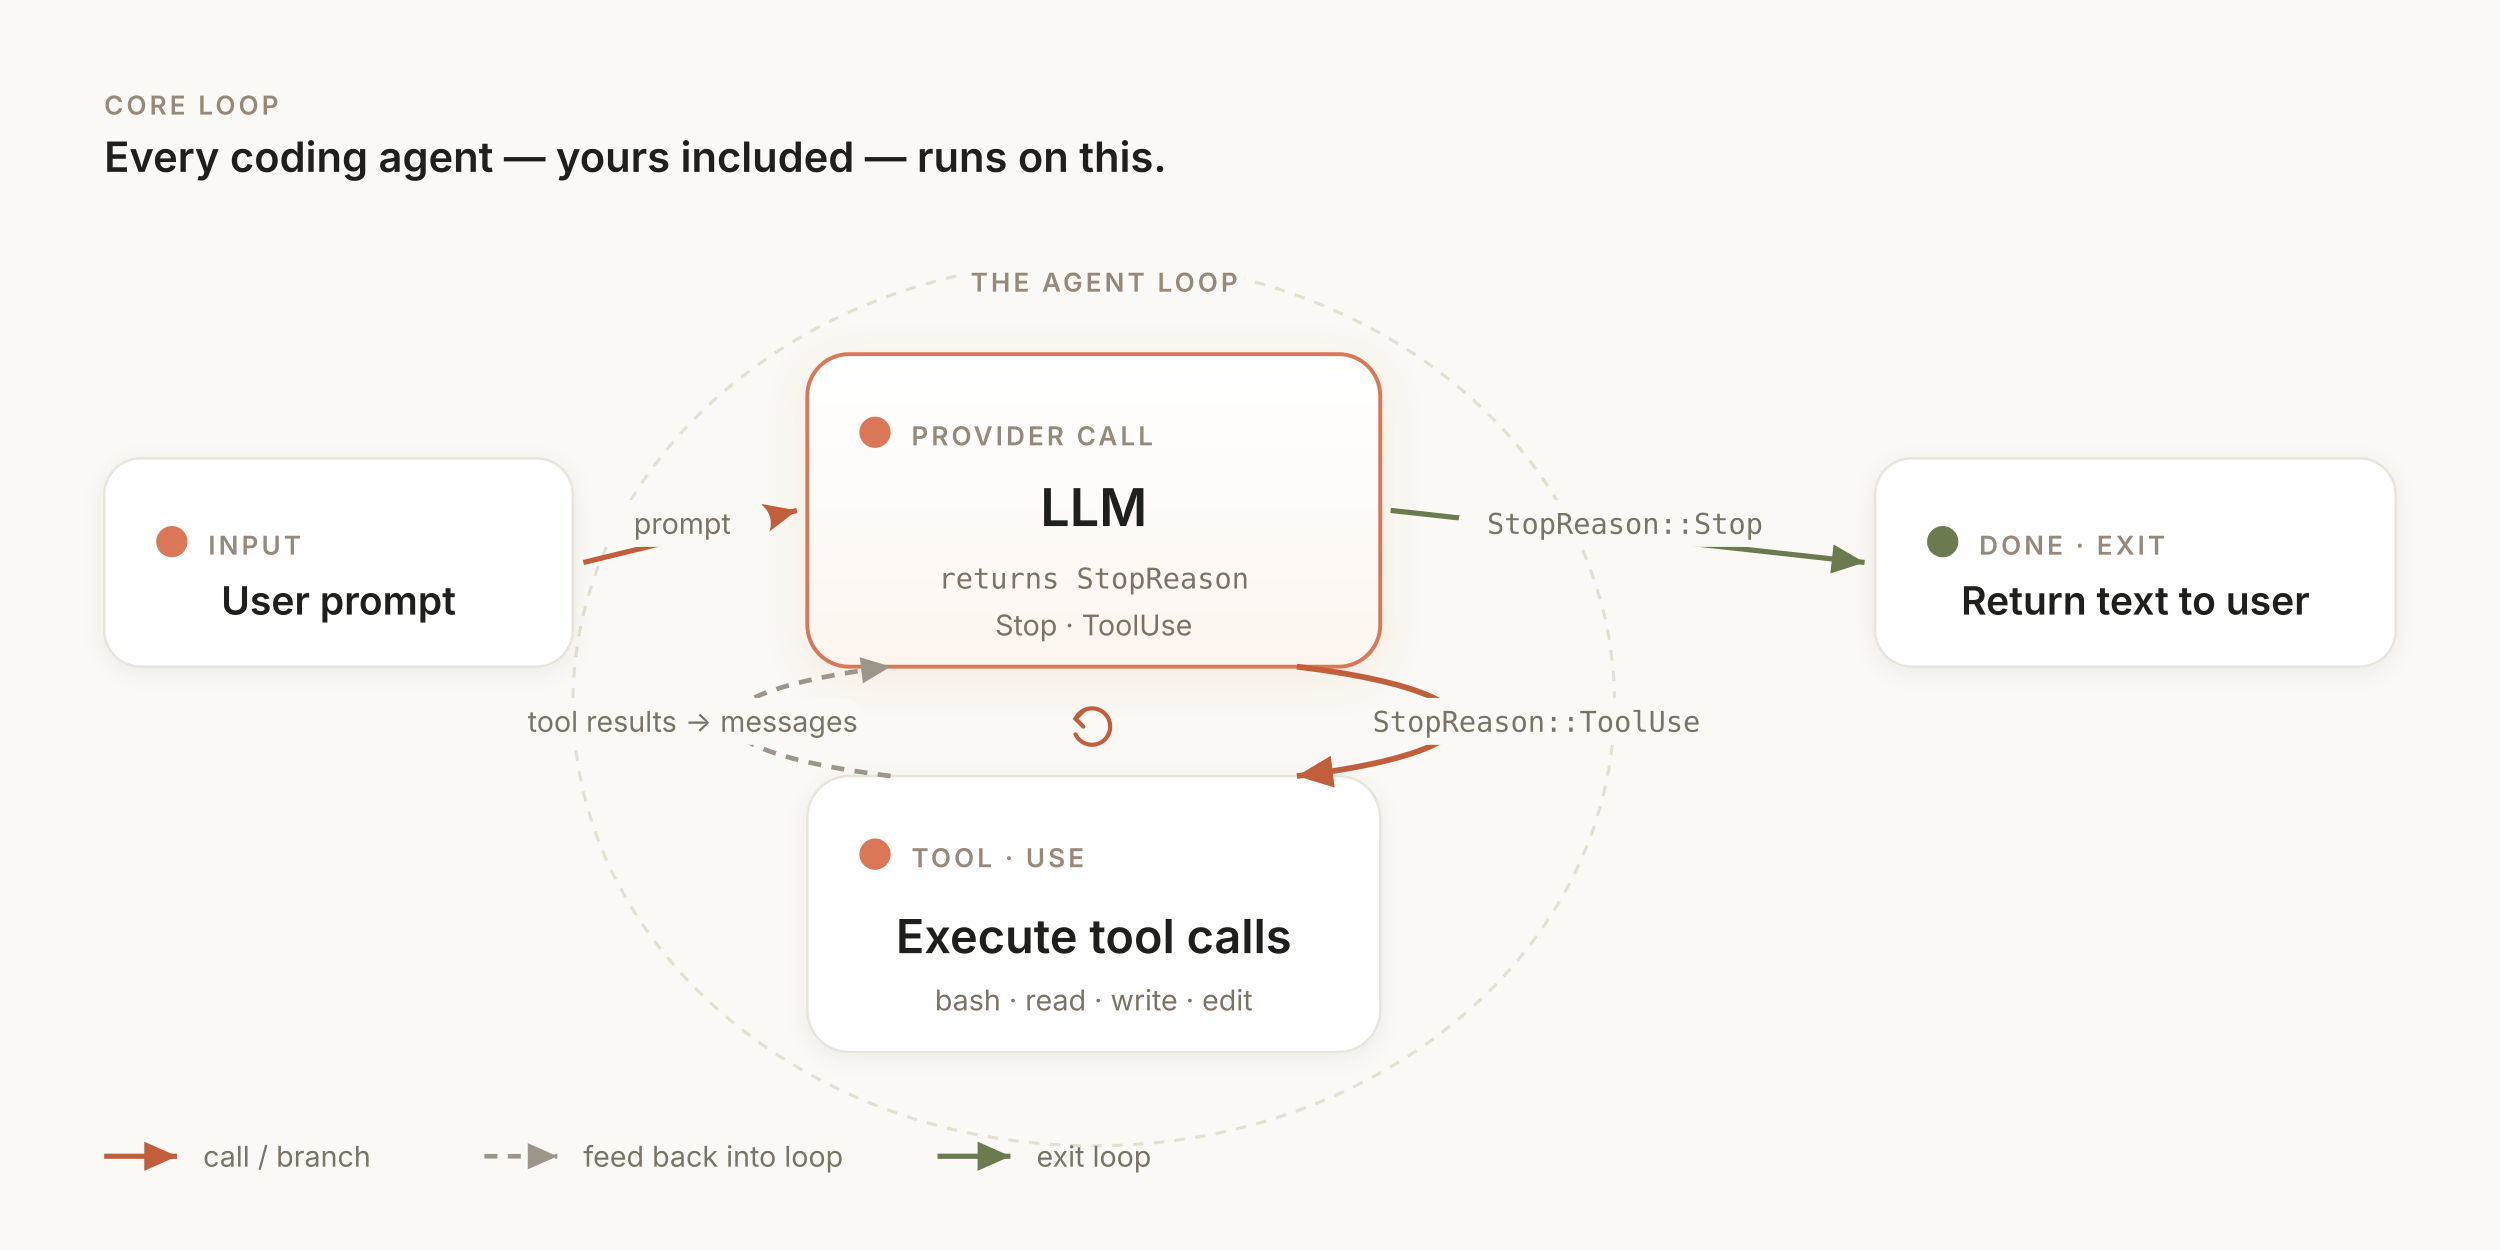
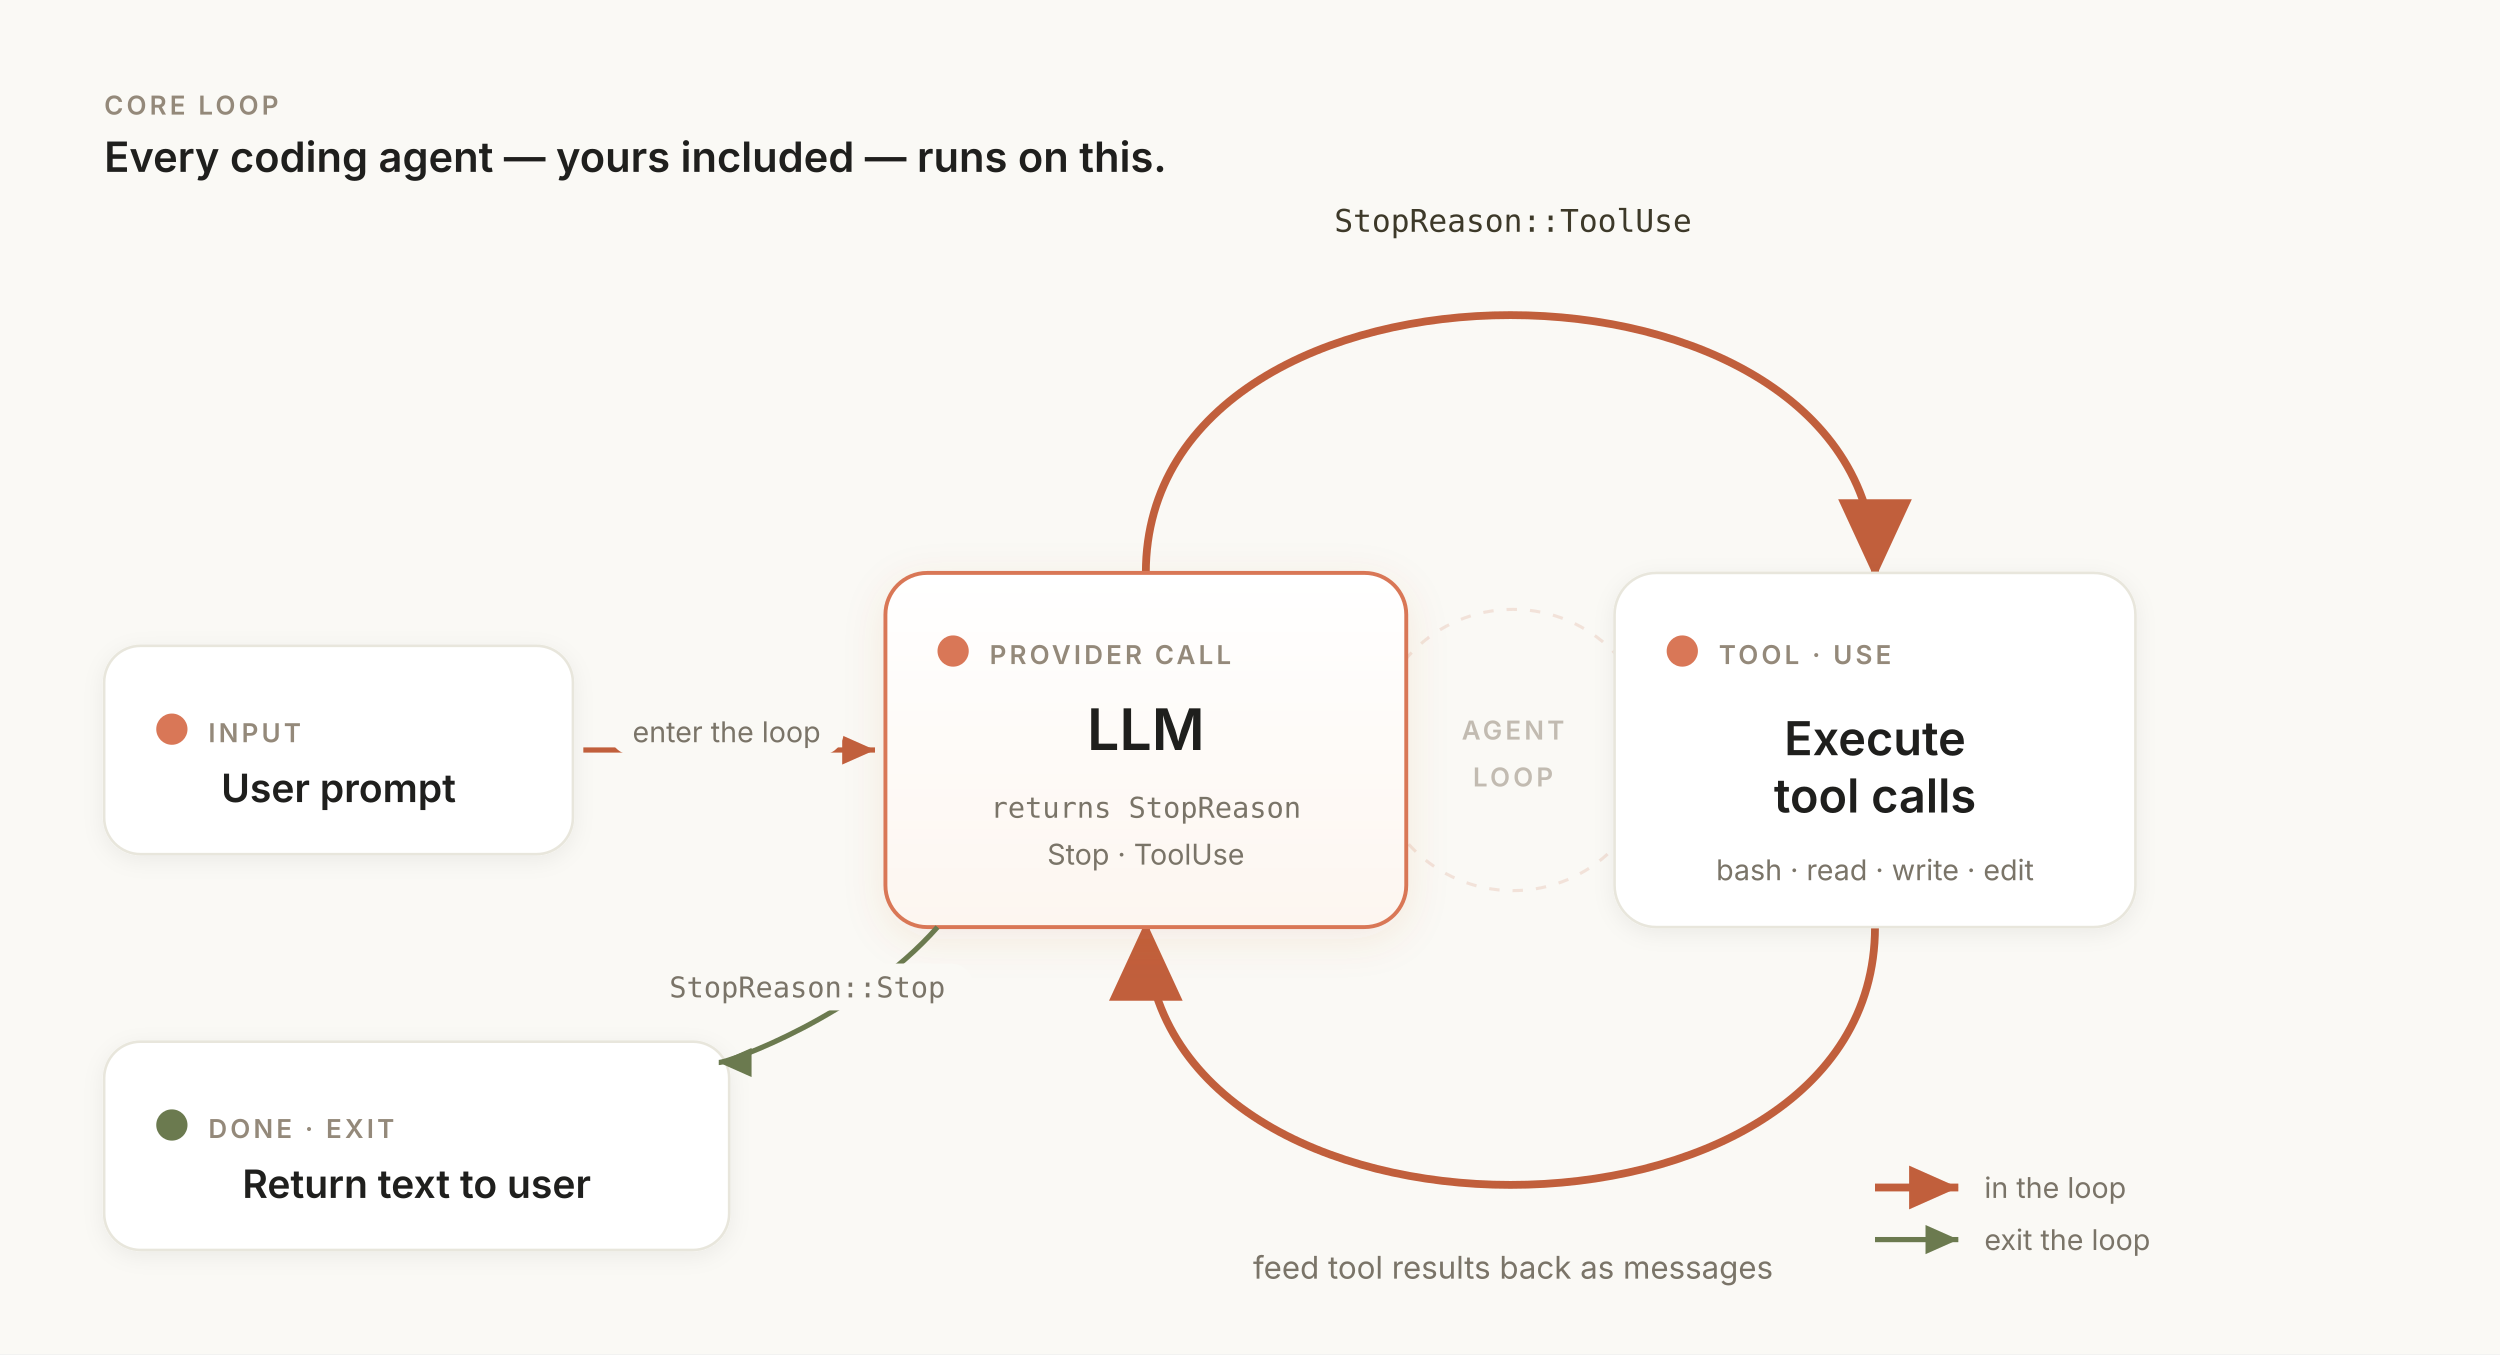
- <svg xmlns="http://www.w3.org/2000/svg" viewBox="0 0 960 480" width="960" height="480">
+ <svg xmlns="http://www.w3.org/2000/svg" viewBox="0 0 960 520" width="960" height="520">
  <style>
    .f { font-family: -apple-system, BlinkMacSystemFont, 'Inter', 'Segoe UI', 'Helvetica Neue', Arial, sans-serif; }
    .title { fill: #1f1f1d; font-weight: 600; }
    .body { fill: #3d3929; font-weight: 500; }
    .sub { fill: #7a7468; font-weight: 400; }
    .label { fill: #94897a; font-weight: 600; letter-spacing: 0.12em; }
    .mono { font-family: 'SF Mono', 'Menlo', 'Consolas', monospace; }
  </style>
  <defs>
    <filter id="soft" x="-20%" y="-20%" width="140%" height="140%">
      <feDropShadow dx="0" dy="2" stdDeviation="4" flood-color="#1f1f1d" flood-opacity="0.06" />
    </filter>
    <filter id="soft-strong" x="-20%" y="-20%" width="140%" height="140%">
      <feDropShadow dx="0" dy="4" stdDeviation="8" flood-color="#c15f3c" flood-opacity="0.10" />
    </filter>
    <linearGradient id="llm-grad" x1="0" y1="0" x2="0" y2="1">
      <stop offset="0" stop-color="#ffffff" />
      <stop offset="1" stop-color="#fdf6f0" />
    </linearGradient>
+     <marker id="loop-fwd" viewBox="0 0 14 14" refX="12" refY="7" markerWidth="11" markerHeight="11" orient="auto">
+       <path d="M 0 1 L 13 7 L 0 13 z" fill="#c15f3c" />
+     </marker>
+     <marker id="loop-back" viewBox="0 0 14 14" refX="12" refY="7" markerWidth="11" markerHeight="11" orient="auto">
+       <path d="M 0 1 L 13 7 L 0 13 z" fill="#c15f3c" />
+     </marker>
    <marker id="arr-accent" viewBox="0 0 10 10" refX="9" refY="5" markerWidth="7" markerHeight="7" orient="auto">
      <path d="M 0 1 L 9 5 L 0 9 z" fill="#c15f3c" />
-     </marker>
-     <marker id="arr-muted" viewBox="0 0 10 10" refX="9" refY="5" markerWidth="7" markerHeight="7" orient="auto">
-       <path d="M 0 1 L 9 5 L 0 9 z" fill="#9b9689" />
    </marker>
    <marker id="arr-sage" viewBox="0 0 10 10" refX="9" refY="5" markerWidth="7" markerHeight="7" orient="auto">
      <path d="M 0 1 L 9 5 L 0 9 z" fill="#6b7a4f" />
    </marker>
  </defs>
-   <rect width="960" height="480" fill="#faf9f5" />
+   <rect width="960" height="520" fill="#faf9f5" />
  <text x="40" y="44" class="f label" font-size="10">CORE LOOP</text>
  <text x="40" y="66" class="f title" font-size="16">Every coding agent — yours included — runs on this.</text>
-   <ellipse cx="420" cy="270" rx="200" ry="170" fill="none" stroke="#e3dfd1" stroke-width="1.2" stroke-dasharray="4,4" />
-   <rect x="370" y="98" width="108" height="20" rx="10" fill="#faf9f5" />
-   <text x="424" y="112" text-anchor="middle" class="f label" font-size="10">THE AGENT LOOP</text>
+   <path d="M 440 220 C 440 88, 720 88, 720 220" fill="none" stroke="#c15f3c" stroke-width="3" marker-end="url(#loop-fwd)" />
+   <path d="M 720 356 C 720 488, 440 488, 440 356" fill="none" stroke="#c15f3c" stroke-width="3" marker-end="url(#loop-back)" />
+   <rect x="478" y="74" width="206" height="22" rx="11" fill="#faf9f5" />
+   <text x="581" y="89" text-anchor="middle" class="f mono body" font-size="12" fill="#c15f3c">StopReason::ToolUse</text>
+   <rect x="448" y="476" width="266" height="22" rx="11" fill="#faf9f5" />
+   <text x="581" y="491" text-anchor="middle" class="f sub" font-size="12">feed tool results back as messages</text>
+   <g transform="translate(581, 288)" opacity="0.15">
+     <circle r="54" fill="none" stroke="#c15f3c" stroke-width="1.2" stroke-dasharray="4,5" />
+   </g>
+   <text x="581" y="284" text-anchor="middle" class="f label" font-size="10" fill="#c15f3c" opacity="0.55">AGENT</text>
+   <text x="581" y="302" text-anchor="middle" class="f label" font-size="10" fill="#c15f3c" opacity="0.55">LOOP</text>
  <g filter="url(#soft-strong)">
-     <rect x="310" y="136" width="220" height="120" rx="16" fill="url(#llm-grad)" stroke="#d97757" stroke-width="1.5" />
+     <rect x="340" y="220" width="200" height="136" rx="16" fill="url(#llm-grad)" stroke="#d97757" stroke-width="1.5" />
  </g>
-   <circle cx="336" cy="166" r="6" fill="#d97757" />
-   <text x="350" y="171" class="f label" font-size="10" fill="#c15f3c">PROVIDER CALL</text>
-   <text x="420" y="202" text-anchor="middle" class="f title" font-size="20">LLM</text>
-   <text x="420" y="226" text-anchor="middle" class="f mono sub" font-size="11">returns StopReason</text>
-   <text x="420" y="244" text-anchor="middle" class="f sub" font-size="11">Stop · ToolUse</text>
+   <circle cx="366" cy="250" r="6" fill="#d97757" />
+   <text x="380" y="255" class="f label" font-size="10" fill="#c15f3c">PROVIDER CALL</text>
+   <text x="440" y="288" text-anchor="middle" class="f title" font-size="22">LLM</text>
+   <text x="440" y="314" text-anchor="middle" class="f mono sub" font-size="11">returns StopReason</text>
+   <text x="440" y="332" text-anchor="middle" class="f sub" font-size="11">Stop · ToolUse</text>
  <g filter="url(#soft)">
-     <rect x="310" y="298" width="220" height="106" rx="16" fill="#ffffff" stroke="#e8e6dc" stroke-width="1" />
+     <rect x="620" y="220" width="200" height="136" rx="16" fill="#ffffff" stroke="#e8e6dc" stroke-width="1" />
  </g>
-   <circle cx="336" cy="328" r="6" fill="#d97757" />
-   <text x="350" y="333" class="f label" font-size="10" fill="#c15f3c">TOOL · USE</text>
-   <text x="420" y="366" text-anchor="middle" class="f title" font-size="18">Execute tool calls</text>
-   <text x="420" y="388" text-anchor="middle" class="f sub" font-size="11">bash · read · write · edit</text>
+   <circle cx="646" cy="250" r="6" fill="#d97757" />
+   <text x="660" y="255" class="f label" font-size="10" fill="#c15f3c">TOOL · USE</text>
+   <text x="720" y="290" text-anchor="middle" class="f title" font-size="18">Execute</text>
+   <text x="720" y="312" text-anchor="middle" class="f title" font-size="18">tool calls</text>
+   <text x="720" y="338" text-anchor="middle" class="f sub" font-size="11">bash · read · write · edit</text>
  <g filter="url(#soft)">
-     <rect x="40" y="176" width="180" height="80" rx="14" fill="#ffffff" stroke="#e8e6dc" stroke-width="1" />
+     <rect x="40" y="248" width="180" height="80" rx="14" fill="#ffffff" stroke="#e8e6dc" stroke-width="1" />
  </g>
-   <circle cx="66" cy="208" r="6" fill="#d97757" />
-   <text x="80" y="213" class="f label" font-size="10">INPUT</text>
-   <text x="130" y="236" text-anchor="middle" class="f title" font-size="15">User prompt</text>
+   <circle cx="66" cy="280" r="6" fill="#d97757" />
+   <text x="80" y="285" class="f label" font-size="10">INPUT</text>
+   <text x="130" y="308" text-anchor="middle" class="f title" font-size="15">User prompt</text>
+   <line x1="224" y1="288" x2="336" y2="288" stroke="#c15f3c" stroke-width="2" marker-end="url(#arr-accent)" />
+   <rect x="234" y="272" width="90" height="18" rx="9" fill="#faf9f5" />
+   <text x="279" y="285" text-anchor="middle" class="f sub" font-size="11">enter the loop</text>
  <g filter="url(#soft)">
-     <rect x="720" y="176" width="200" height="80" rx="14" fill="#ffffff" stroke="#e8e6dc" stroke-width="1" />
+     <rect x="40" y="400" width="240" height="80" rx="14" fill="#ffffff" stroke="#e8e6dc" stroke-width="1" />
  </g>
-   <circle cx="746" cy="208" r="6" fill="#6b7a4f" />
-   <text x="760" y="213" class="f label" font-size="10" fill="#6b7a4f">DONE · EXIT</text>
-   <text x="820" y="236" text-anchor="middle" class="f title" font-size="15">Return text to user</text>
-   <line x1="224" y1="216" x2="306" y2="196" stroke="#c15f3c" stroke-width="2" marker-end="url(#arr-accent)" />
-   <rect x="228" y="192" width="68" height="18" rx="9" fill="#faf9f5" />
-   <text x="262" y="205" text-anchor="middle" class="f sub" font-size="11">prompt</text>
-   <line x1="534" y1="196" x2="716" y2="216" stroke="#6b7a4f" stroke-width="2" marker-end="url(#arr-sage)" />
-   <rect x="560" y="192" width="128" height="18" rx="9" fill="#faf9f5" />
-   <text x="624" y="205" text-anchor="middle" class="f mono sub" font-size="11" fill="#6b7a4f">StopReason::Stop</text>
-   <path d="M 498 256 C 580 266, 580 288, 498 298" fill="none" stroke="#c15f3c" stroke-width="2.2" marker-end="url(#arr-accent)" />
-   <rect x="536" y="268" width="108" height="18" rx="9" fill="#faf9f5" />
-   <text x="590" y="281" text-anchor="middle" class="f mono sub" font-size="11" fill="#c15f3c">StopReason::ToolUse</text>
-   <path d="M 342 298 C 260 288, 260 266, 342 256" fill="none" stroke="#9b9689" stroke-width="1.8" stroke-dasharray="5,4" marker-end="url(#arr-muted)" />
-   <rect x="200" y="268" width="132" height="18" rx="9" fill="#faf9f5" />
-   <text x="266" y="281" text-anchor="middle" class="f sub" font-size="11">tool results → messages</text>
-   <g transform="translate(420, 278)">
-     <path d="M -7 -2 A 7 7 0 1 1 -7 4" fill="none" stroke="#c15f3c" stroke-width="1.6" stroke-linecap="round" />
-     <path d="M -4 -5 L -7 -2 L -4 1" fill="none" stroke="#c15f3c" stroke-width="1.6" stroke-linecap="round" />
-   </g>
-   <g transform="translate(40, 436)">
-     <line x1="0" y1="8" x2="28" y2="8" stroke="#c15f3c" stroke-width="2" marker-end="url(#arr-accent)" />
-     <text x="38" y="12" class="f sub" font-size="11">call / branch</text>
-     <line x1="146" y1="8" x2="174" y2="8" stroke="#9b9689" stroke-width="1.8" stroke-dasharray="5,4" marker-end="url(#arr-muted)" />
-     <text x="184" y="12" class="f sub" font-size="11">feed back into loop</text>
-     <line x1="320" y1="8" x2="348" y2="8" stroke="#6b7a4f" stroke-width="2" marker-end="url(#arr-sage)" />
-     <text x="358" y="12" class="f sub" font-size="11">exit loop</text>
+   <circle cx="66" cy="432" r="6" fill="#6b7a4f" />
+   <text x="80" y="437" class="f label" font-size="10" fill="#6b7a4f">DONE · EXIT</text>
+   <text x="160" y="460" text-anchor="middle" class="f title" font-size="15">Return text to user</text>
+   <path d="M 360 356 C 330 390, 280 408, 276 408" fill="none" stroke="#6b7a4f" stroke-width="2" marker-end="url(#arr-sage)" />
+   <rect x="246" y="370" width="128" height="18" rx="9" fill="#faf9f5" />
+   <text x="310" y="383" text-anchor="middle" class="f mono sub" font-size="11" fill="#6b7a4f">StopReason::Stop</text>
+   <g transform="translate(720, 448)">
+     <line x1="0" y1="8" x2="32" y2="8" stroke="#c15f3c" stroke-width="3" marker-end="url(#arr-accent)" />
+     <text x="42" y="12" class="f sub" font-size="11">in the loop</text>
+     <line x1="0" y1="28" x2="32" y2="28" stroke="#6b7a4f" stroke-width="2" marker-end="url(#arr-sage)" />
+     <text x="42" y="32" class="f sub" font-size="11">exit the loop</text>
  </g>
</svg>
